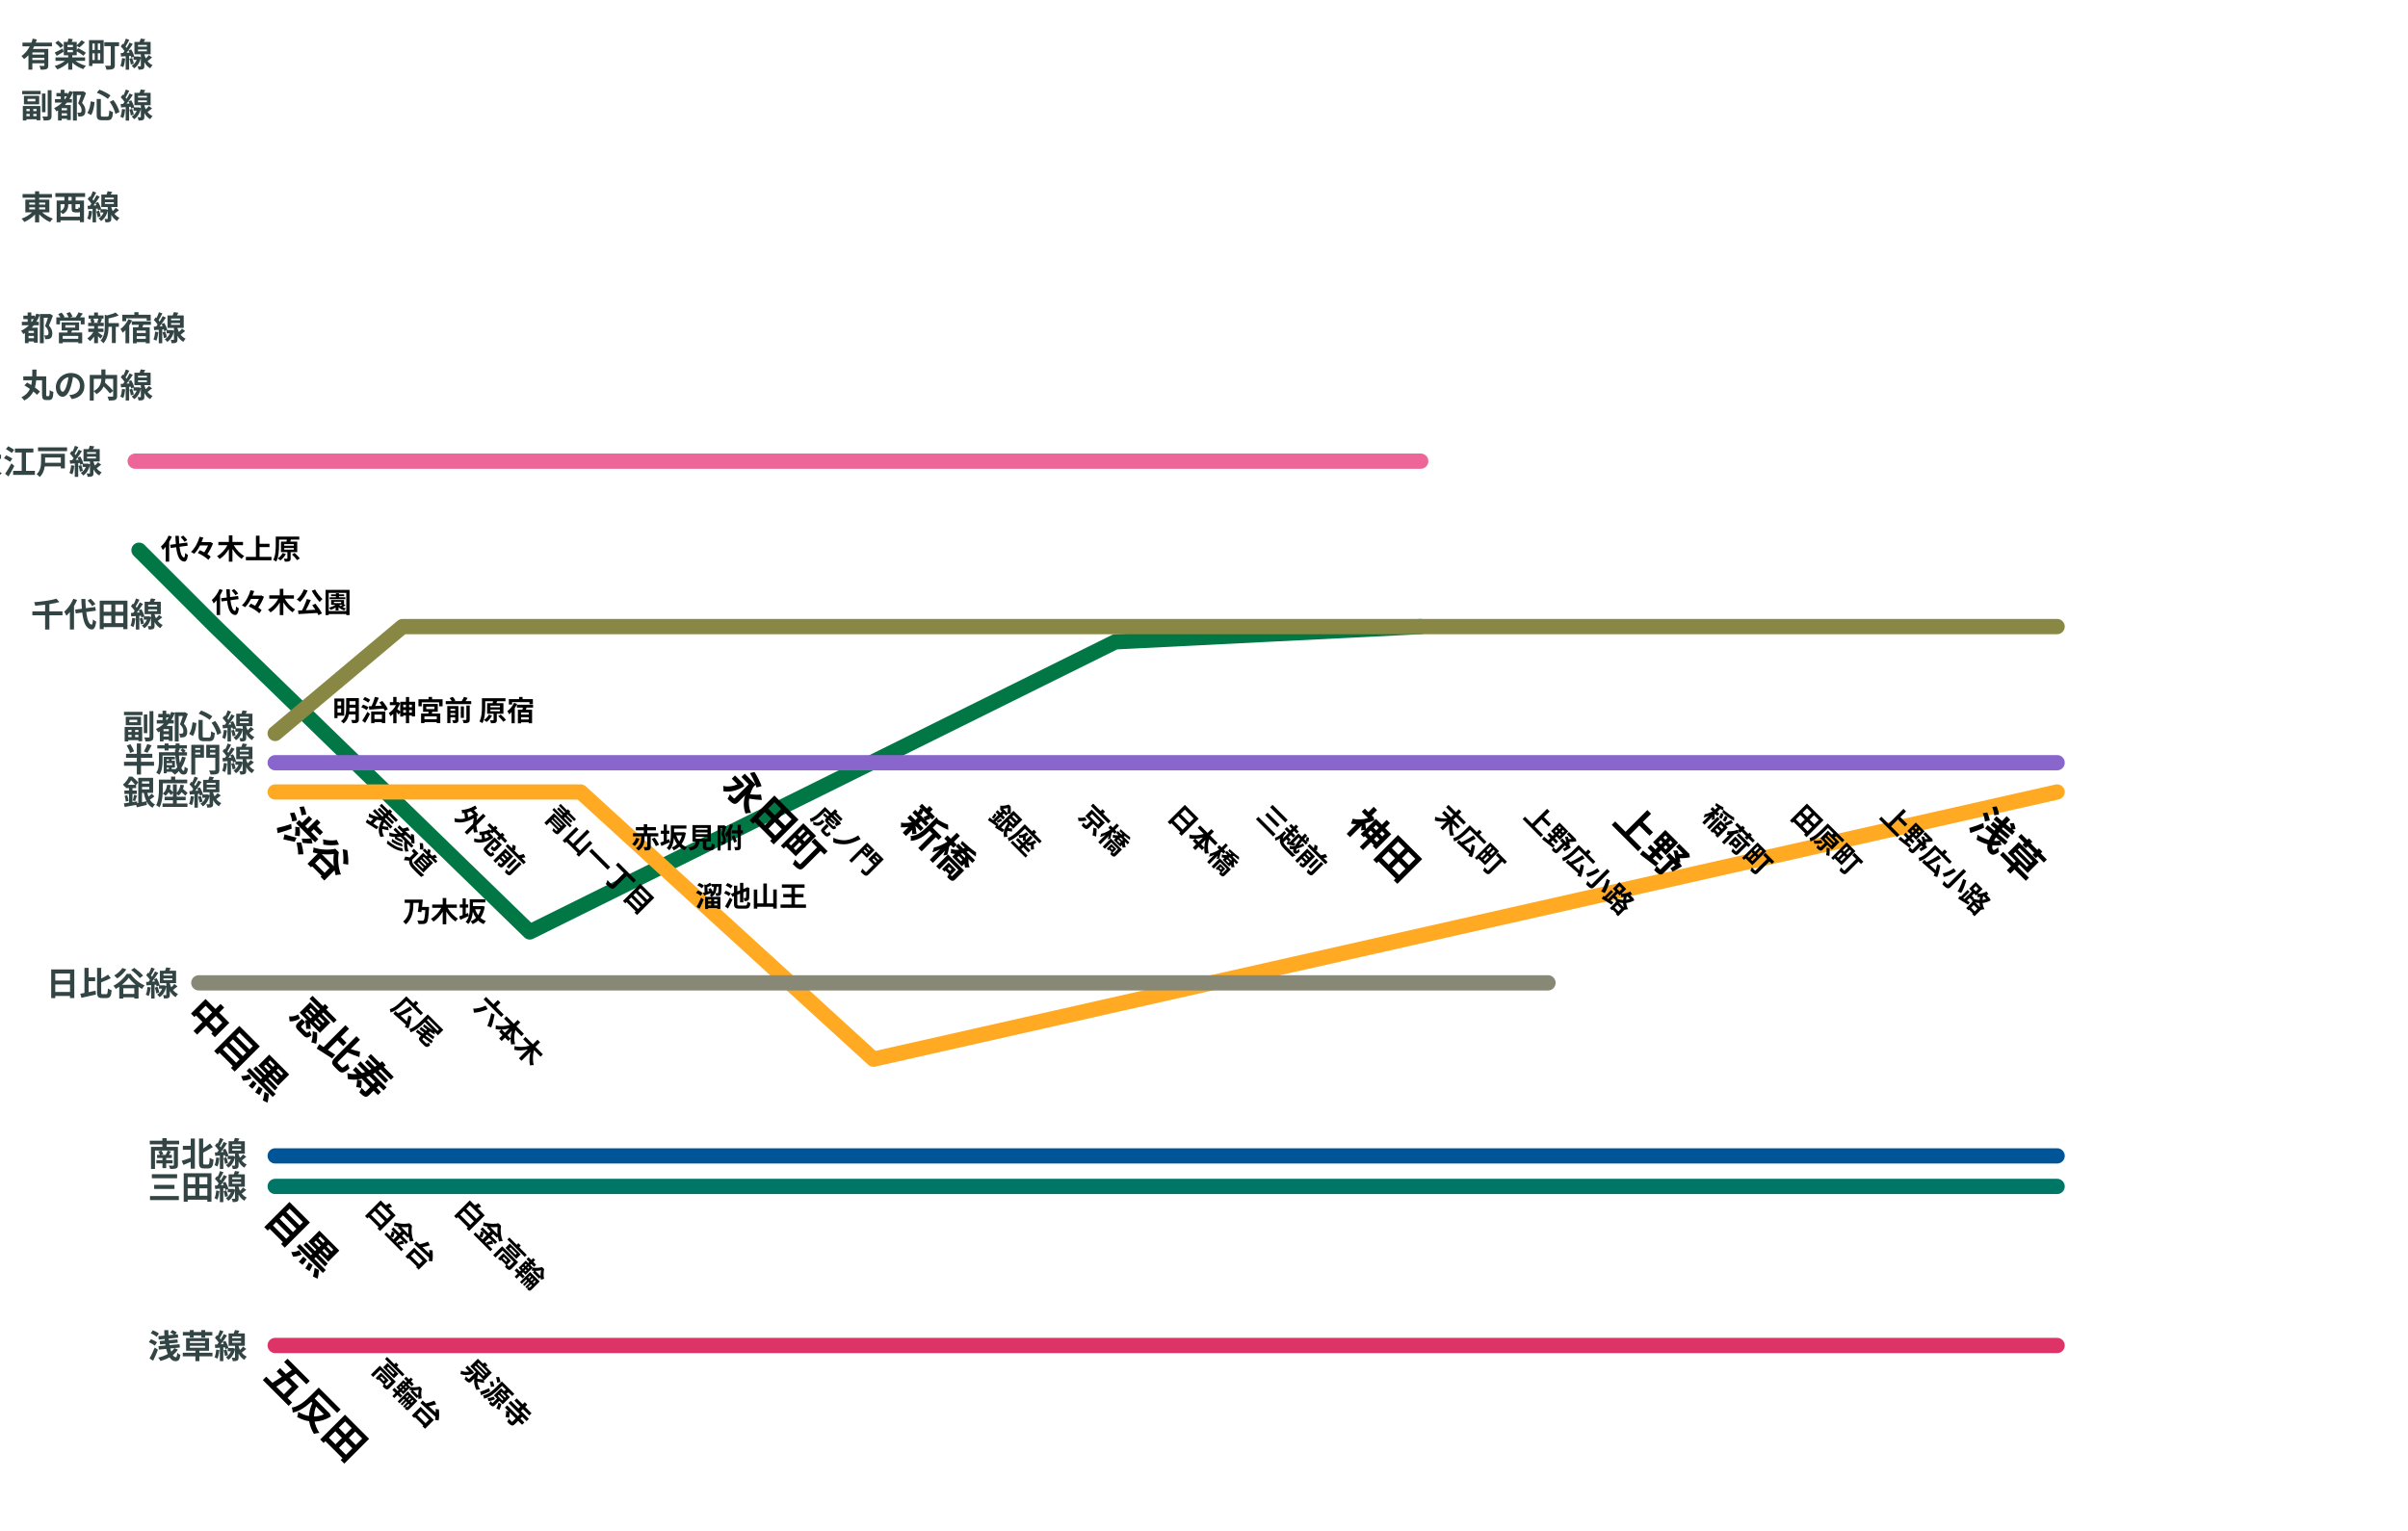
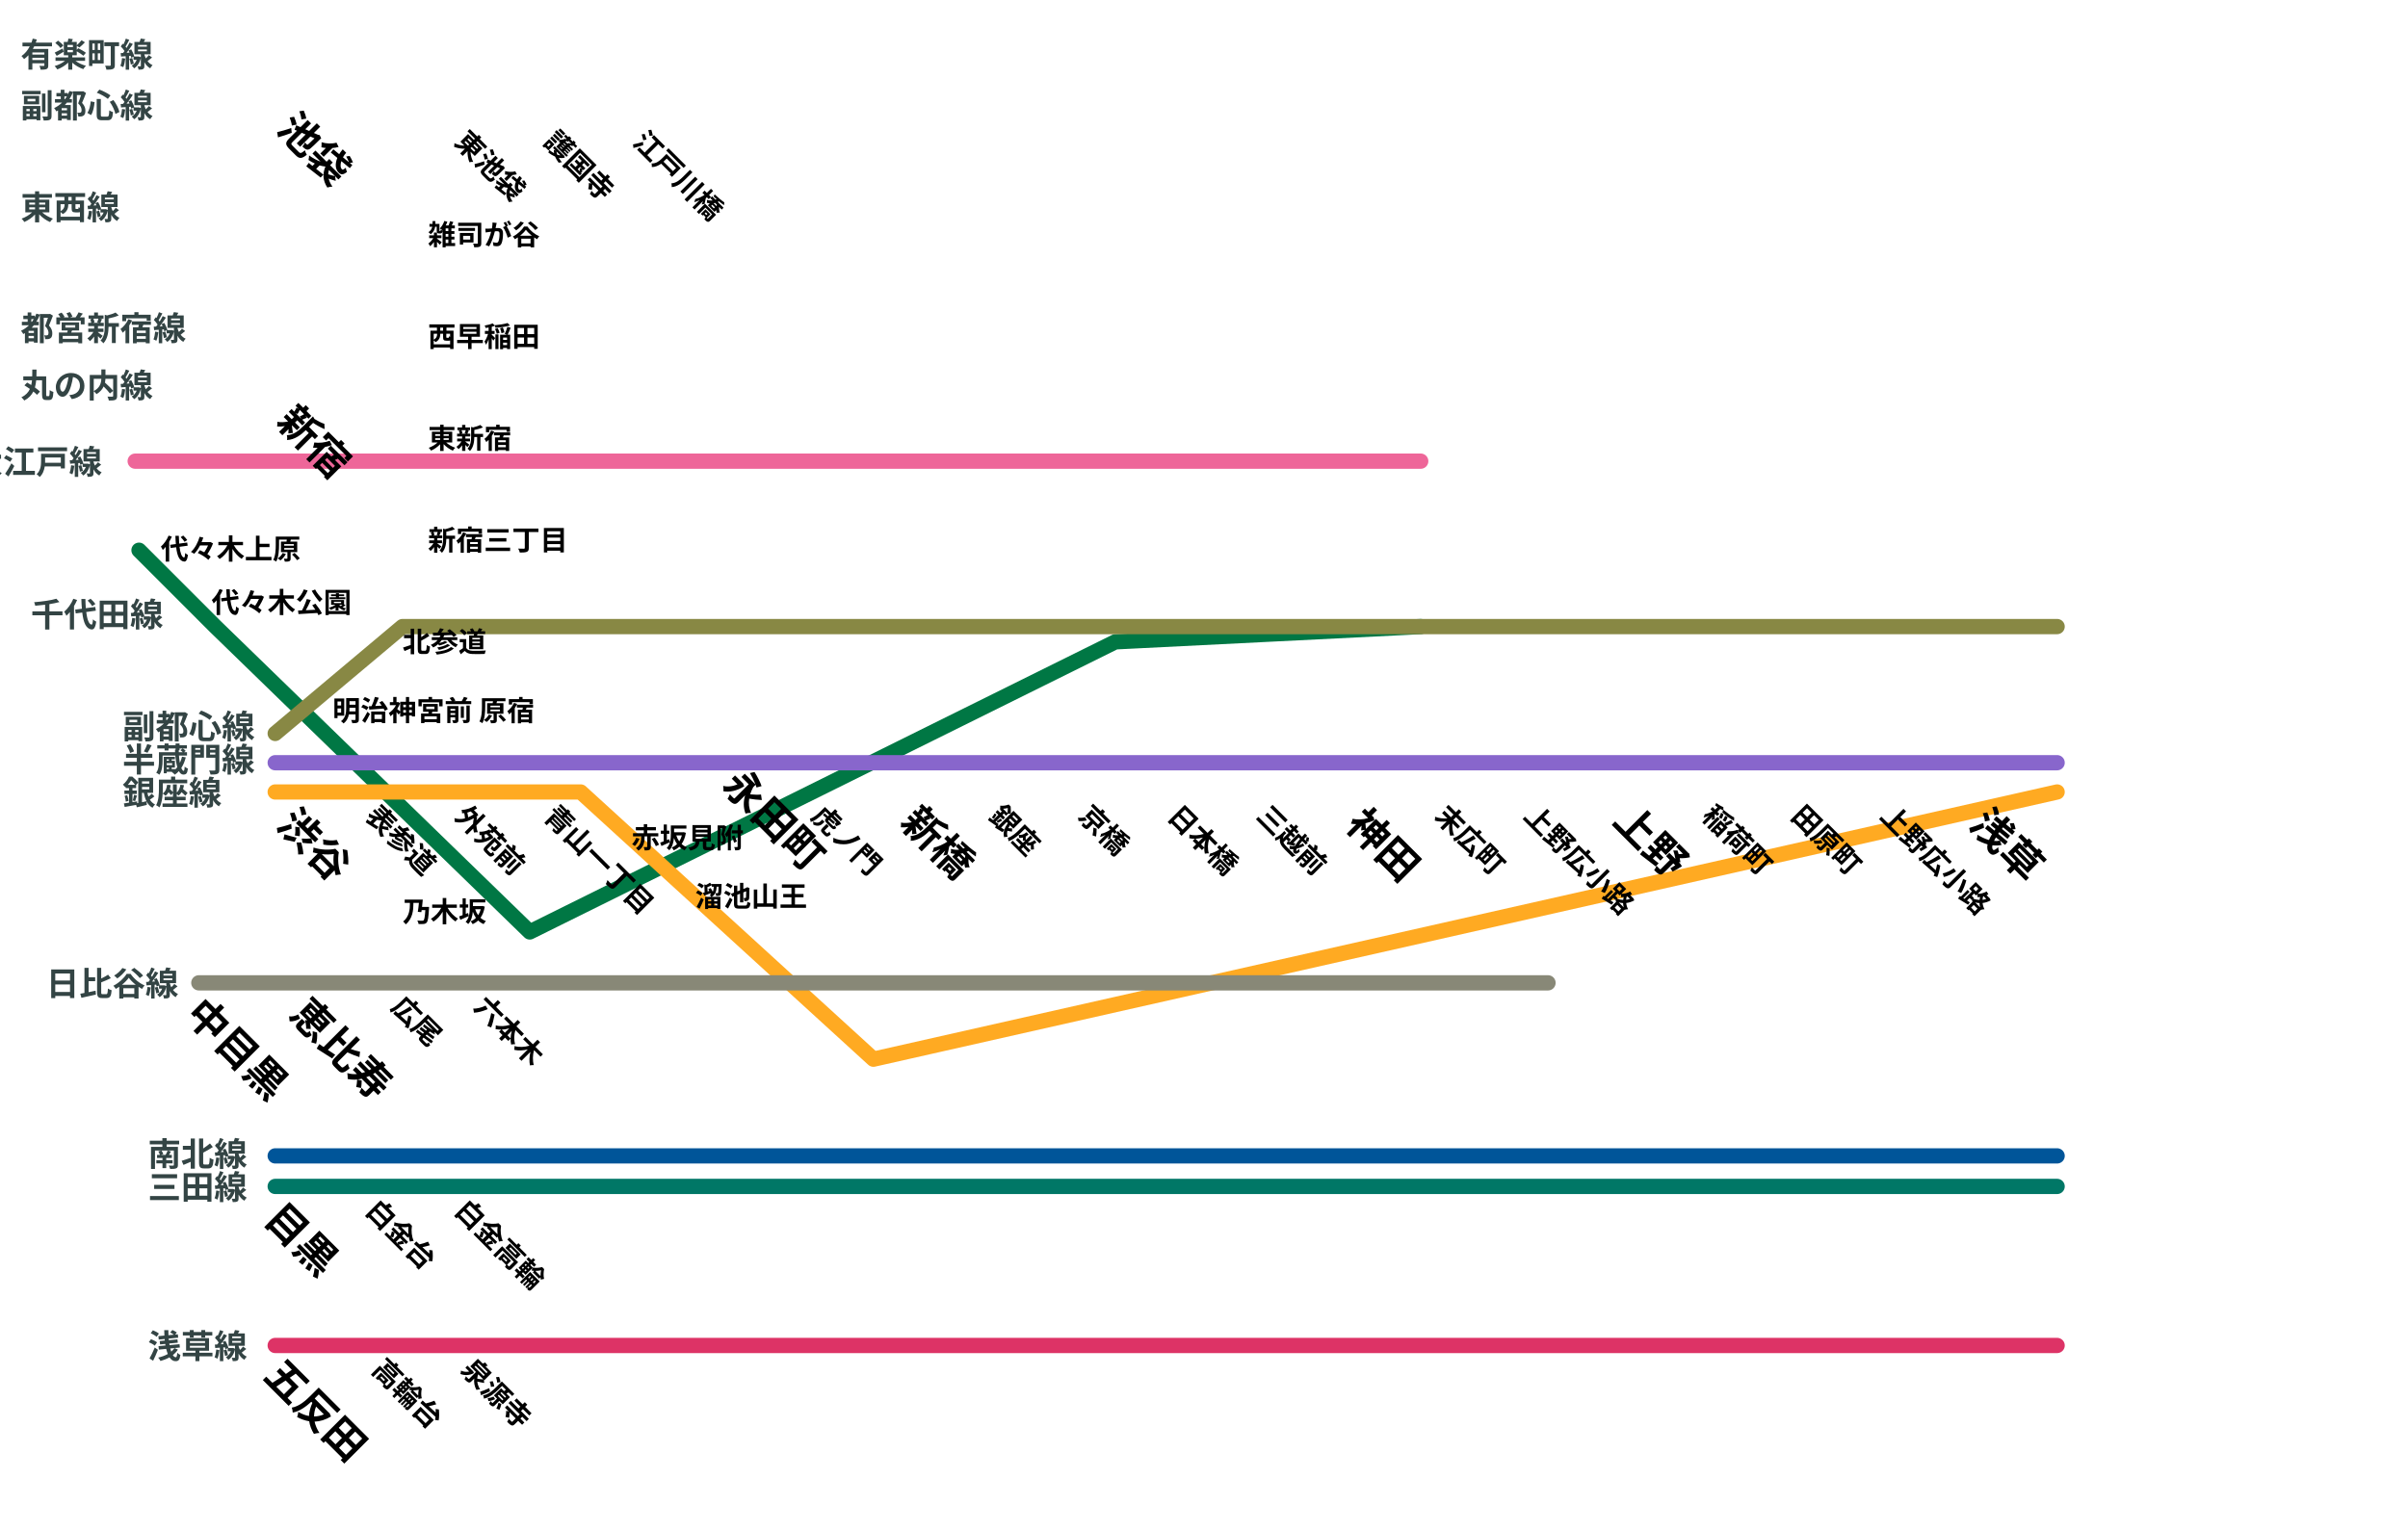
<svg xmlns="http://www.w3.org/2000/svg" xmlns:xlink="http://www.w3.org/1999/xlink" version="1.1" baseProfile="full" height="890" width="1400">
  <defs>
    <g id="tokyo-metro-labels">
      <g id="tokyo-metro-line-name-labels" font-size="26" font-weight="bold" fill="#344">
        <text x="-200" y="-380">有楽町線</text>
        <text x="-200" y="-340">副都心線</text>
        <text x="-200" y="-260">東西線</text>
        <text x="-200" y="-165">都営新宿線</text>
        <text x="-200" y="-120">丸の内線</text>
        <text x="-240" y="-60">大江戸線</text>
        <text x="-192" y="60">千代田線</text>
        <text x="-120" y="148">副都心線</text>
        <text x="-120" y="174">半蔵門線</text>
        <text x="-120" y="200">銀座線</text>
        <text x="-180" y="350">日比谷線</text>
        <text x="-100" y="484">南北線</text>
        <text x="-100" y="510">三田線</text>
        <text x="-100" y="635">浅草線</text>
      </g>
      <g id="tokyo-metro-major-station-labels" font-size="32" font-weight="bold">
+         <text transform="translate(0,-330) rotate(45)">池袋</text>
+         <text transform="translate(0,-100) rotate(45)">新宿</text>
        <text transform="translate(0,217) rotate(45)">渋谷</text>
        <text transform="translate(-72,366) rotate(45)">中目黒</text>
        <text transform="translate(10,366) rotate(45)">恵比寿</text>
        <text transform="translate(-10,527) rotate(45)">目黒</text>
        <text transform="translate(-10,650) rotate(45)">五反田</text>
        <text transform="translate(490,215) rotate(45)">新橋</text>
        <text transform="translate(840,217) rotate(45)">神田</text>
        <text transform="translate(1050,214) rotate(45)">上野</text>
        <text transform="translate(1330,217) rotate(45)">浅草</text>
        <text transform="translate(350,186) rotate(45)">永田町</text>
      </g>
      <g id="ginza-line-station-labels" font-size="22" font-weight="bold">
        <text transform="translate(70,210) rotate(45)">表参道</text>
        <text transform="translate(140,210) rotate(45)">外苑前</text>
        <text transform="translate(210,210) rotate(45)">青山一丁目</text>
        <text transform="translate(280,234)">赤坂見附</text>
        <text transform="translate(330,280)">溜池山王</text>
        <text transform="translate(420,210) rotate(45)">虎ノ門</text>
        <text transform="translate(90,360) rotate(45)">広尾</text>
        <text transform="translate(155,360) rotate(45)">六本木</text>
        <text transform="translate(70,520) rotate(45)">白金台</text>
        <text transform="translate(140,520) rotate(45)">白金高輪</text>
        <text transform="translate(75,645) rotate(45)">高輪台</text>
        <text transform="translate(145,645) rotate(45)">泉源寺</text>
+         <text transform="translate(140,-320) rotate(45)">東池袋</text>
+         <text transform="translate(210,-320) rotate(45)">護国寺</text>
+         <text transform="translate(280,-320) rotate(45)">江戸川橋</text>
        <text transform="translate(-90,7)">代々木上原</text>
        <text transform="translate(-50,49)">代々木公園</text>
        <text transform="translate(45,134)">明治神宮前 原宿</text>
+         <text transform="translate(100,80)">北参道</text>
+         <text transform="translate(120,0)">新宿三丁目</text>
+         <text transform="translate(120,-80)">東新宿</text>
+         <text transform="translate(120,-160)">西早稲田</text>
+         <text transform="translate(120,-240)">雑司が谷</text>
        <text transform="translate(100,292)">乃木坂</text>
        <text transform="translate(560,210) rotate(45)">銀座</text>
        <text transform="translate(630,210) rotate(45)">京橋</text>
        <text transform="translate(700,210) rotate(45)">日本橋</text>
        <text transform="translate(770,210) rotate(45)">三越前</text>
        <text transform="translate(910,210) rotate(45)">末広町</text>
        <text transform="translate(980,210) rotate(45)">上野広小路</text>
        <text transform="translate(1120,210) rotate(45)">稲荷町</text>
        <text transform="translate(1190,210) rotate(45)">田原町</text>
        <text transform="translate(1260,210) rotate(45)">上野広小路</text>
      </g>
    </g>
    <g id="tokyo-metro-lines" stroke-linejoin="round" stroke-width="12" stroke-linecap="round">
      <polyline stroke="#e69" id="ooedo-line" points="-110,-70  900,-70  660,-70" fill="none" />
      <polyline stroke="#074" id="chiyoda-line" points="-107,0  -47,60  200,300  660,72  900,60" fill="none" />
      <polyline stroke="#884" id="fukutoshin-line" points="0,144  100,60   1400,60" fill="none" />
      <polyline stroke="#86c" id="hanzomon-line" points="0,167  1400,167" fill="none" />
      <polyline stroke="#fa2" id="ginza-line" points="0,190  240,190 470,400 1400,190" fill="none" />
      <polyline stroke="#887" id="hibiya-line" points="-60,340  1000,340" fill="none" />
      <polyline stroke="#076" id="nanboku-line" points="0,500  1400,500" fill="none" />
      <polyline stroke="#059" id="mita-line" points="0,476  1400,476" fill="none" />
      <polyline stroke="#d36" id="asakusa-line" points="0,625   1400,625" fill="none" />
      <polyline id="marunouchi-line" points="900,-50  660,260  0,260" fill="none" />
      <polyline id="tozai-line" points="900,-50  660,260  0,260" fill="none" />
      <polyline id="yurakucho-line" points="900,-50  660,260  0,260" fill="none" />
      <polyline id="shinjuku-line" points="900,-50  660,260  0,260" fill="none" />
    </g>
  </defs>
  <g transform="translate(160,320) scale(0.74)">
    <use xlink:href="#tokyo-metro-lines" />
    <g font-family="Helvetica, Arial, 'Hiragino Kaku Gothic ProN', Meiryo, sans-serif">
      <use xlink:href="#tokyo-metro-labels" />
    </g>
  </g>
</svg>
